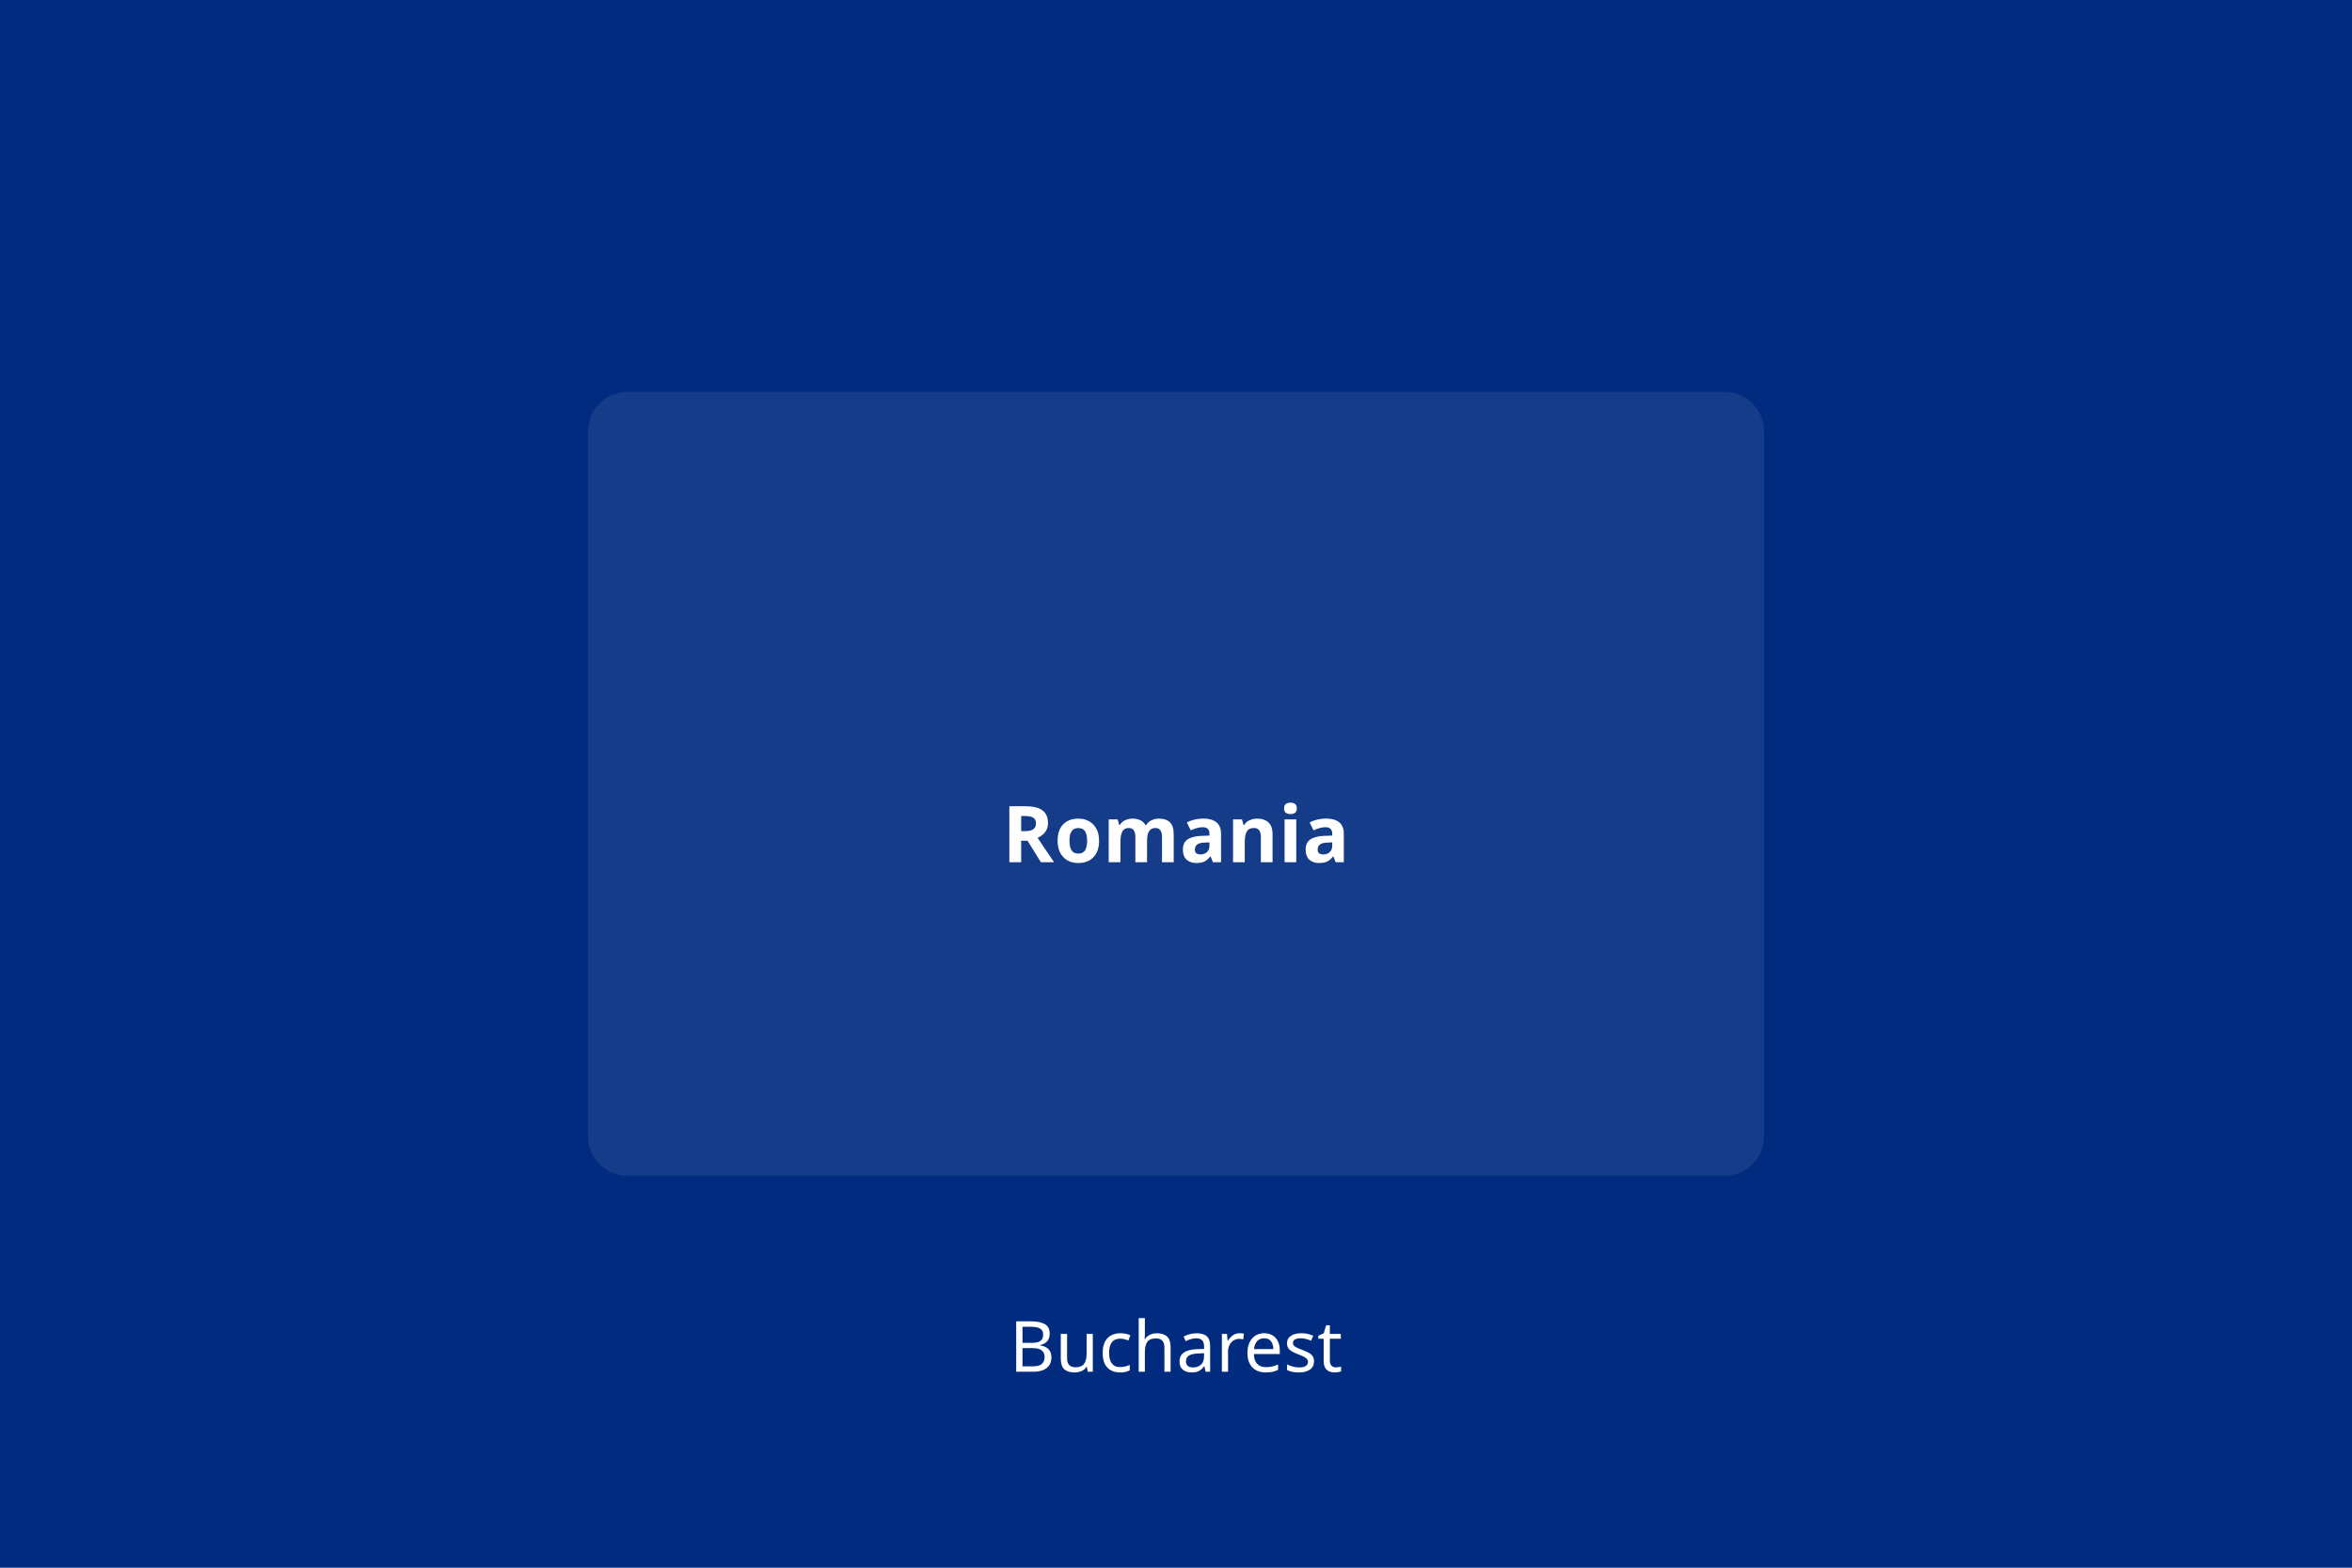
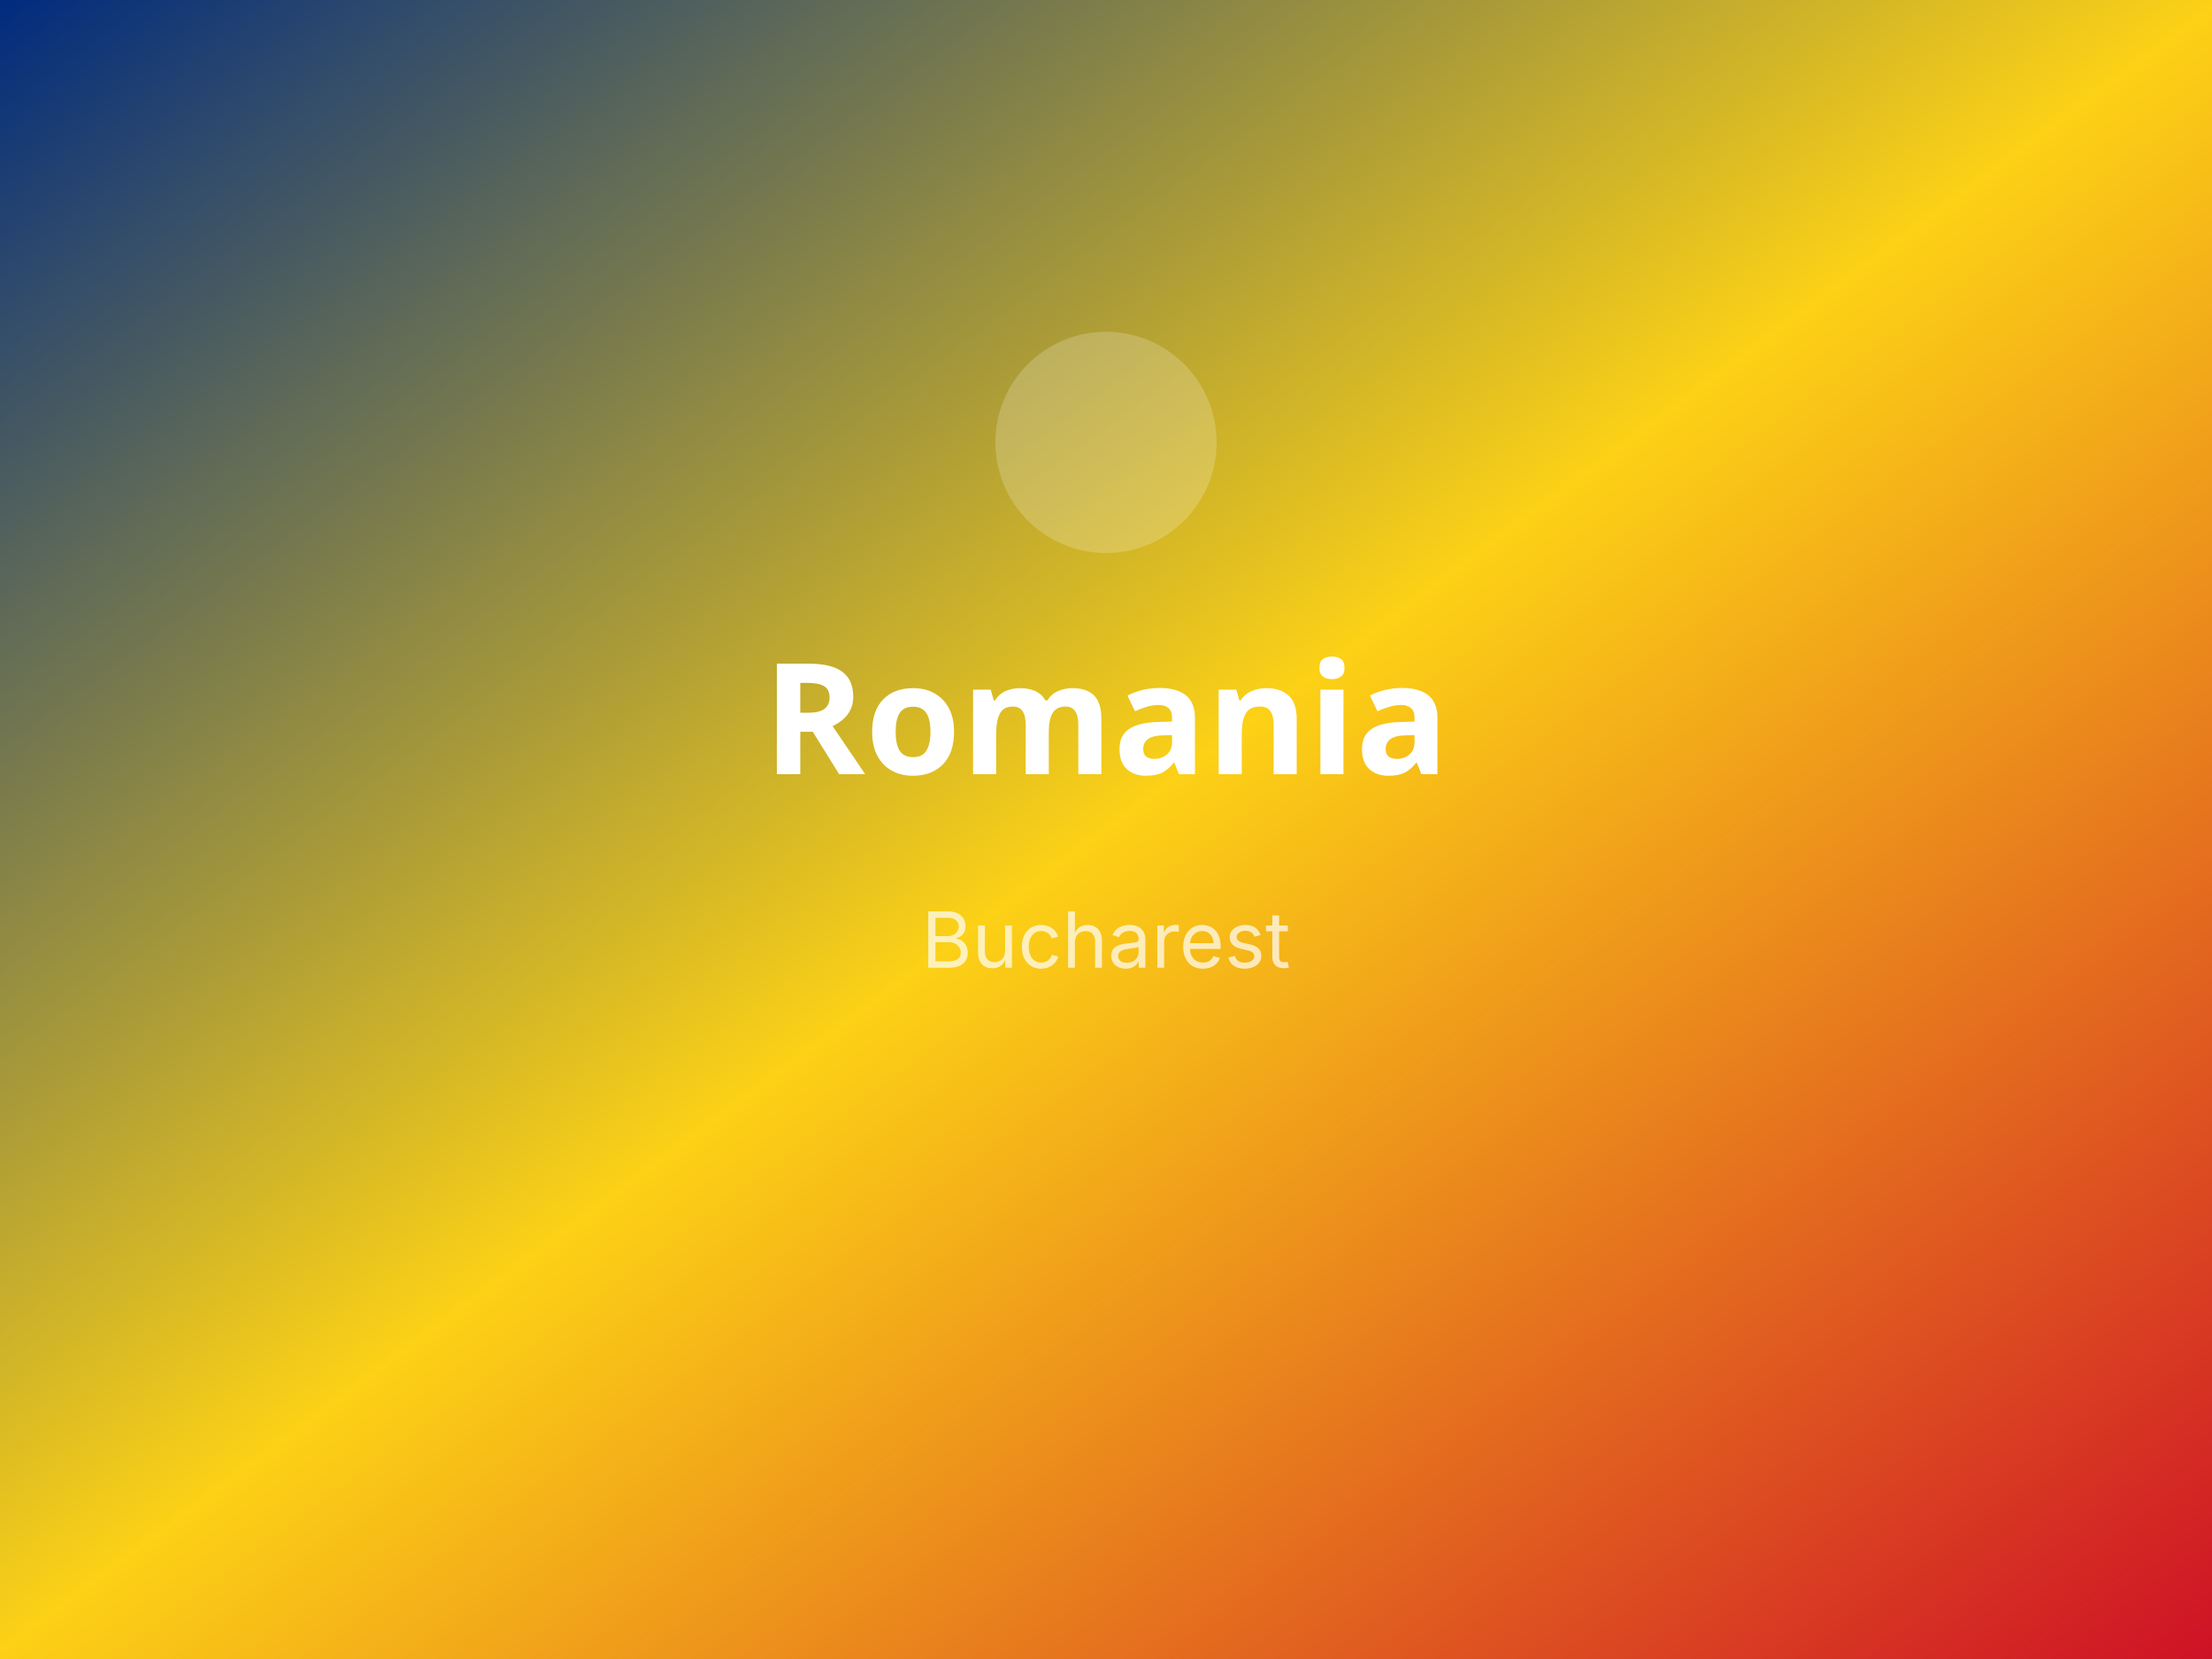
- <svg xmlns="http://www.w3.org/2000/svg" width="600" height="400" viewBox="0 0 600 400">
-   <rect width="600" height="400" fill="#002b7f" />
-   <rect x="150" y="100" width="300" height="200" rx="10" fill="rgba(255,255,255,0.08)" />
-   <text x="300" y="220" font-family="sans-serif" font-size="20" fill="#fff" text-anchor="middle" font-weight="bold">Romania</text>
-   <text x="300" y="350" font-family="sans-serif" font-size="18" fill="#fff" text-anchor="middle">Bucharest</text>
+ <svg xmlns="http://www.w3.org/2000/svg" width="400" height="300" viewBox="0 0 400 300">
+   <defs>
+     <linearGradient id="g" x1="0%" y1="0%" x2="100%" y2="100%">
+       <stop offset="0%" style="stop-color:#002b7f;stop-opacity:1" />
+       <stop offset="50%" style="stop-color:#fcd116;stop-opacity:1" />
+       <stop offset="100%" style="stop-color:#ce1126;stop-opacity:1" />
+     </linearGradient>
+   </defs>
+   <rect width="400" height="300" fill="url(#g)" />
+   <text x="200" y="140" text-anchor="middle" fill="white" font-size="28" font-weight="bold" font-family="Poppins,sans-serif">Romania</text>
+   <text x="200" y="175" text-anchor="middle" fill="rgba(255,255,255,.7)" font-size="14" font-family="Inter,sans-serif">Bucharest</text>
+   <circle cx="200" cy="80" r="20" fill="rgba(255,255,255,.2)" />
</svg>
